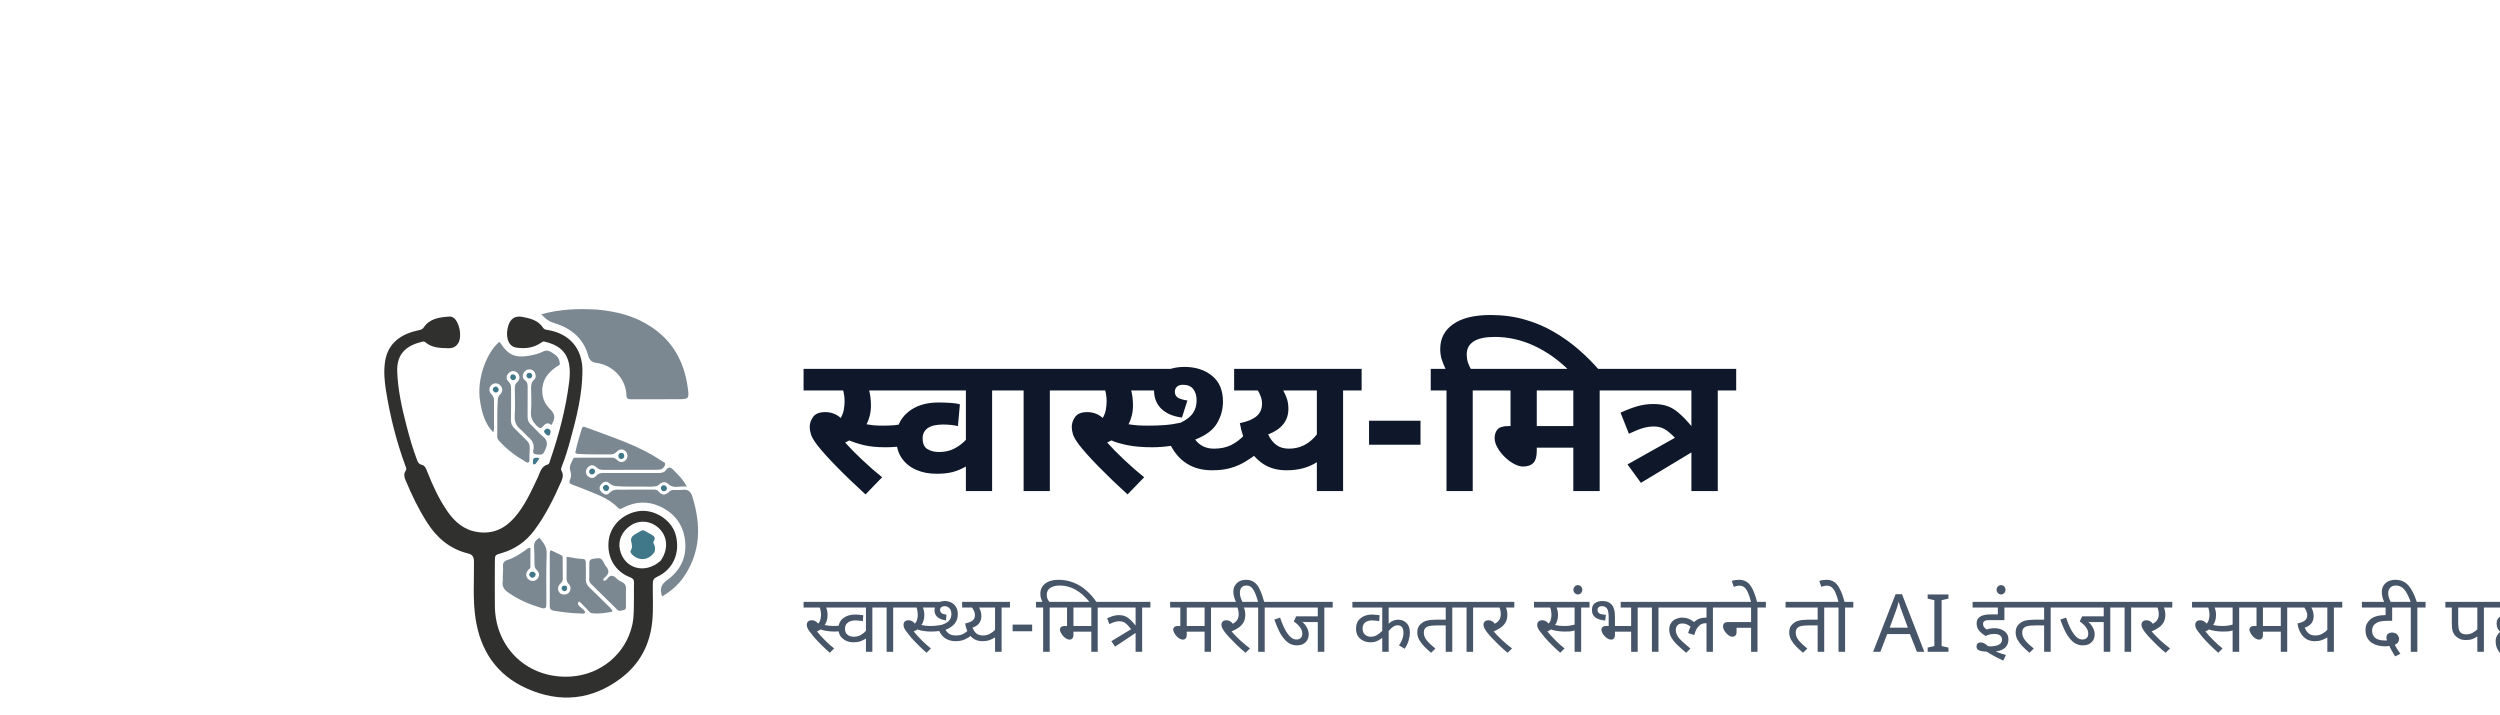
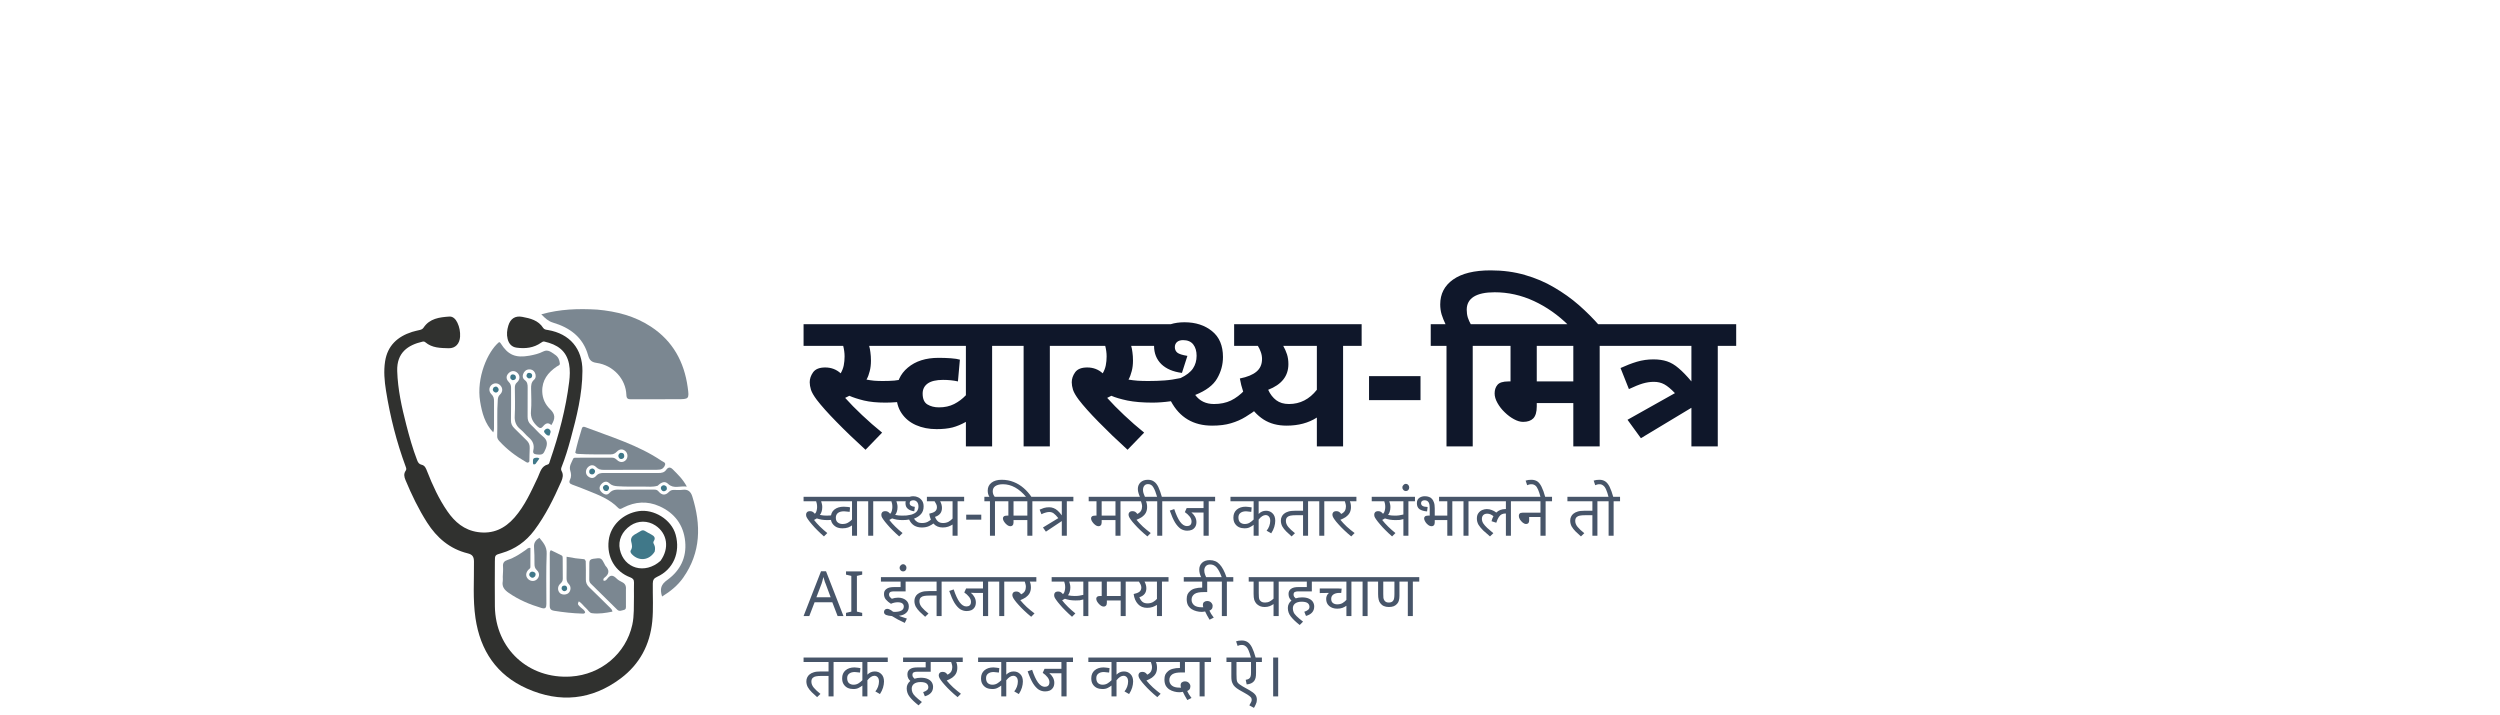
<svg xmlns="http://www.w3.org/2000/svg" width="280" height="80" viewBox="0 0 280 80" fill="none" role="img" aria-labelledby="logoTitle logoDesc">
  <rect width="580" height="500" rx="12" fill="none" />
  <g transform="translate(10 4) scale(0.1)">
    <path fill="#30312fff" opacity="1" stroke="none" d="M610.031,628 C610.035,622.502 609.93,617.499 610.077,612.505 C610.169,609.38 608.944,607.774 605.947,606.651 C588.815,600.232 579.435,584.029 581.733,565.242 C583.816,548.212 597.915,535.13 615.274,532.474 C632.085,529.902 651.969,541.58 656.741,558.909 C662.226,578.823 654.052,597.864 635.889,606.074 C632.186,607.747 631.181,609.801 631.13,613.606 C630.942,627.756 631.93,641.919 630.528,656.06 C627.919,682.356 616.262,703.972 595.323,719.716 C562.817,744.157 527.08,747.604 490.205,731.199 C456.287,716.11 437.925,688.73 432.531,652.247 C429.416,631.181 431.058,610.009 430.838,588.887 C430.78,583.306 429.002,581.032 423.735,579.729 C403.722,574.778 389.214,562.258 378.342,545.227 C368.729,530.166 361.002,514.114 354.143,497.635 C352.672,494.101 351.928,490.608 354.387,487.197 C355.552,485.581 354.91,484.097 354.316,482.49 C344.121,454.923 336.947,426.57 332.322,397.559 C330.585,386.665 329.606,375.679 331.301,364.745 C334.025,347.18 345.168,336.949 361.544,331.736 C364.39,330.83 367.346,330.269 370.251,329.551 C371.899,329.144 373.346,328.522 374.362,326.991 C381.268,316.584 392.324,315.328 403.265,314.544 C407.482,314.242 410.486,317.642 412.308,321.476 C414.639,326.38 415.578,331.559 415.291,337.007 C414.882,344.776 410.179,350.261 402.404,350.032 C393.367,349.767 383.968,349.787 376.399,343.343 C375.429,342.517 374.377,342.377 373.141,342.664 C357.044,346.404 344.215,354.827 344.879,375.602 C345.531,396.034 349.888,415.85 354.963,435.513 C358.454,449.037 362.203,462.51 367.249,475.576 C368.204,478.05 369.352,479.88 372.204,480.514 C375.953,481.347 377.109,484.623 378.347,487.787 C384.489,503.486 391.487,518.773 401.108,532.694 C409.431,544.737 419.878,553.674 435.071,555.916 C452.05,558.42 465.408,552.041 476.274,539.613 C487.827,526.399 494.843,510.472 502.285,494.824 C504.999,489.117 506.017,482.134 513.703,480.125 C515.257,479.719 515.5,477.447 516.039,475.881 C525.927,447.179 533.713,417.951 537.463,387.771 C538.282,381.18 538.604,374.373 537.348,367.831 C534.411,352.536 524.078,345.868 509.758,342.574 C508.287,342.235 507.292,342.931 506.15,343.744 C497.809,349.681 488.357,350.718 478.576,349.381 C473.051,348.625 469.878,344.946 468.53,339.559 C467.27,334.523 467.871,329.584 469.304,324.766 C471.606,317.033 476.904,313.366 484.854,314.865 C493.841,316.56 502.907,318.646 508.38,327.299 C509.568,329.177 511.76,329.283 513.708,329.615 C538.123,333.778 552.414,350.546 552.329,375.368 C552.239,401.591 545.885,426.781 539.067,451.849 C536.23,462.283 533.11,472.653 529.112,482.725 C528.48,484.316 528.021,485.868 528.959,487.512 C531.274,491.567 530.314,495.421 528.546,499.435 C520.138,518.527 510.963,537.205 498.416,553.98 C489.063,566.484 476.879,575.132 461.766,579.478 C454.28,581.63 454.261,581.657 454.251,589.24 C454.229,605.903 454.035,622.568 454.27,639.228 C454.938,686.668 492.044,720.786 539.427,717.714 C573.151,715.527 600.963,692.142 608.141,659.847 C610.438,649.514 609.769,638.972 610.031,628 M639.72,588.193 C649.966,574.159 647.558,557.401 634.014,548.491 C625.48,542.877 614.651,542.899 606.292,548.548 C596.589,555.104 592.066,565.187 594.242,575.408 C598.788,596.753 622.216,603.678 639.72,588.193 z" />
    <path fill="#00192b84" opacity="1" stroke="none" d="M568.904,306.762 C590.713,308.714 610.965,313.957 629.131,325.916 C653.602,342.026 666.288,365.277 670.214,393.711 C672.052,407.019 671.721,407.088 658.391,407.117 C641.226,407.153 624.059,407.084 606.894,407.212 C603.265,407.239 601.674,406.495 601.532,402.267 C600.936,384.442 586.742,369.065 568.284,366.454 C562.677,365.661 560.226,363.566 558.679,357.976 C553.117,337.883 538.425,326.951 519.268,321.3 C514.167,319.795 510.713,316.589 506.242,312.036 C527.277,306.141 547.764,305.508 568.904,306.762 z" />
    <path fill="#00192b84" opacity="1" stroke="none" d="M636.599,504.039 C631.004,505.693 625.64,504.969 620.337,504.976 C610.846,504.99 601.352,505.219 591.856,504.592 C588.255,504.354 585.211,503.857 582.427,501.195 C579.502,498.4 576.252,499.258 573.638,502.104 C571.2,504.757 570.651,507.659 573.209,510.596 C575.814,513.59 579.712,515.327 582.346,512.311 C586.972,507.013 592.671,508.659 597.994,508.504 C609.646,508.165 621.316,508.449 632.977,508.378 C634.968,508.366 636.281,508.868 637.649,510.481 C641.348,514.843 645.276,515.055 649.118,511.017 C650.828,509.22 652.572,508.678 654.83,508.71 C657.995,508.754 661.21,509.028 664.319,508.596 C670.341,507.76 673.615,510.408 675.349,515.938 C685.349,547.806 685.173,578.558 665.191,607.021 C659.015,615.819 650.771,622.438 641.526,628.107 C638.71,619.358 640.521,614.482 647.222,609.654 C661.908,599.074 669.131,584.448 667.407,566.538 C665.632,548.087 655.666,534.589 638.559,526.96 C624.909,520.872 611.352,521.762 598.109,528.552 C596.255,529.503 594.503,531.051 592.324,528.802 C582.87,519.05 570.482,514.393 558.27,509.471 C552.555,507.167 546.828,504.88 541.027,502.806 C538.069,501.749 536.867,500.306 538.416,497.264 C540.112,493.933 539.79,490.57 538.684,487.08 C537.115,482.126 540.123,478.094 541.903,473.893 C542.569,472.321 544.5,472.63 545.966,472.627 C559.131,472.603 572.297,472.66 585.463,472.587 C587.867,472.574 589.432,473.64 591.088,475.213 C594.239,478.207 598.129,478.141 600.863,475.374 C603.461,472.744 603.365,468.038 600.66,465.433 C597.759,462.641 594.009,462.571 590.919,465.814 C588.902,467.929 586.832,468.94 583.957,468.92 C571.796,468.837 559.631,469.16 547.48,468.37 C546.486,468.305 545.465,468.333 544.275,467.008 C546.228,458.004 548.883,448.8 551.753,439.653 C552.355,437.733 553.892,437.769 555.432,438.357 C584.639,449.515 614.829,458.459 641.106,476.228 C642.753,477.342 645.782,477.977 644.857,480.76 C643.955,483.472 641.865,485.62 638.699,485.96 C636.717,486.173 634.707,486.171 632.709,486.173 C613.877,486.193 595.044,486.153 576.212,486.238 C572.921,486.253 570.235,485.793 567.706,483.19 C564.949,480.352 561.406,480.314 558.404,483.354 C555.605,486.189 555.521,490.788 558.282,493.23 C561.373,495.962 564.956,496.181 567.603,493.055 C570.13,490.072 573.021,489.716 576.459,489.724 C596.791,489.772 617.124,489.667 637.456,489.777 C641.029,489.797 644.022,489.223 646.193,486.166 C648.429,483.018 650.745,482.901 653.54,485.707 C659.024,491.213 664.723,496.513 669.258,504.999 C661.383,503.928 654.436,507.937 648.178,501.875 C644.922,498.721 641.163,499.597 636.599,504.039 z" />
    <path fill="#00192b84" opacity="1" stroke="none" d="M492.899,476.807 C491.299,479.237 489.818,477.816 488.47,477.045 C477.705,470.889 467.937,463.451 459.507,454.315 C458.017,452.699 456.775,451.027 456.854,448.614 C457.298,434.968 456.5,421.302 457.528,407.66 C457.696,405.426 458.137,403.676 459.923,401.981 C463.382,398.7 463.269,394.484 460.144,391.411 C457.356,388.671 453.097,388.661 450.233,391.387 C447.446,394.04 447.291,398.543 450.488,401.636 C452.802,403.874 453.32,406.261 453.298,409.216 C453.223,419.377 453.3,429.538 453.29,439.699 C453.289,441.158 453.127,442.616 452.436,444.25 C443.105,434.582 439.817,422.346 437.735,409.647 C433.374,383.042 446.143,353.775 458.88,343.221 C459.864,343.194 460.365,343.898 460.803,344.593 C468.967,357.541 477.312,361.172 492.869,358.381 C498.274,357.411 503.569,356.141 508.559,353.6 C513.853,350.904 517.792,354.735 521.704,357.322 C525.039,359.527 526.711,363.088 527.032,367.079 C527.202,369.189 525.065,369.531 523.748,370.415 C513.628,377.203 506.851,385.953 507.326,398.815 C507.609,406.466 510.625,413.002 516.142,418.32 C521.86,423.832 522.311,428.587 517.491,436.122 C513.789,432.59 510.87,434.199 508.15,437.599 C506.226,440.004 504.503,439.956 502.012,437.659 C496.828,432.88 493.988,427.78 494.696,420.286 C495.475,412.032 494.913,403.645 494.822,395.317 C494.781,391.584 494.939,388.176 498.113,385.363 C500.448,383.293 500.398,380.187 499.102,377.469 C497.854,374.854 495.381,373.519 492.546,373.702 C489.291,373.912 487.074,375.824 485.915,378.965 C484.909,381.69 485.57,384.116 487.732,385.683 C490.762,387.88 490.995,390.786 490.975,394.055 C490.912,404.882 491.04,415.711 490.915,426.537 C490.871,430.259 491.786,433.189 494.682,435.794 C499.258,439.91 503.112,444.883 507.92,448.67 C513.057,452.717 513.456,456.933 511.188,462.554 C508.637,468.876 507.741,469.651 500.944,468.956 C498.06,468.66 496.568,467.513 497.297,464.45 C498.709,458.518 496.88,453.868 492.204,449.947 C488.9,447.176 486.296,443.559 482.941,440.864 C477.981,436.878 476.141,432.227 476.503,425.77 C477.089,415.309 476.703,404.79 476.629,394.296 C476.612,391.831 477.108,389.949 479.128,388.182 C482.465,385.261 482.596,380.929 479.926,378.045 C477.145,375.039 473.154,374.815 470.143,377.495 C466.68,380.577 466.389,384.432 469.921,387.918 C471.95,389.92 472.404,392.001 472.39,394.599 C472.326,406.593 472.525,418.59 472.262,430.578 C472.177,434.478 473.514,437.206 476.197,439.761 C480.777,444.123 485.1,448.755 489.704,453.09 C492.337,455.57 493.478,458.337 493.274,461.95 C493.001,466.768 493.072,471.606 492.899,476.807 z" />
    <path fill="#00192b84" opacity="1" stroke="none" d="M556.024,588.427 C556.132,595.538 556.289,602.199 556.147,608.852 C556.07,612.454 557.256,615.167 559.86,617.664 C567.785,625.262 575.526,633.052 583.37,640.735 C584.445,641.789 585.545,642.758 585.928,645.026 C578.218,646.562 570.605,647.8 562.894,646.762 C560.093,646.385 558.672,643.174 556.545,641.343 C553.681,638.877 551.625,635.524 548.286,633.486 C546.69,636.451 546.93,637.116 550.327,640.237 C552.222,641.978 554.776,643.176 555.395,645.964 C554.497,647.635 553.017,647.247 551.778,647.21 C541.294,646.898 530.891,645.751 520.541,644.069 C517.337,643.548 515.661,642.175 515.687,638.502 C515.826,619.028 515.734,599.553 515.735,580.078 C515.735,578.933 515.622,577.735 516.95,576.204 C520.863,578.098 524.996,580.006 529.031,582.104 C530.366,582.799 530.207,584.384 530.212,585.718 C530.241,593.208 530.203,600.699 530.318,608.188 C530.354,610.587 529.379,612.121 527.607,613.686 C524.399,616.519 524.216,621.01 526.801,623.945 C528.881,626.306 533.764,626.558 536.429,624.442 C539.366,622.11 540.004,617.076 537.073,614.204 C534.722,611.901 534.476,609.544 534.539,606.611 C534.697,599.167 534.591,591.718 534.591,583.546 C541.541,584.967 547.896,585.827 554.295,586.3 C554.885,586.343 555.399,587.392 556.024,588.427 z" />
    <path fill="#00192b84" opacity="1" stroke="none" d="M463.105,606.022 C463.221,601.874 463.686,598.184 463.367,594.564 C462.988,590.274 464.751,588.299 468.69,587.046 C476.226,584.648 482.723,580.212 489.143,575.705 C490.436,574.798 491.41,573.159 494.092,573.72 C494.092,580.818 494.141,588.04 494.05,595.26 C494.032,596.697 492.49,597.327 491.624,598.308 C488.62,601.709 488.57,605.67 491.483,608.544 C494.278,611.302 498.661,611.42 501.402,608.811 C504.386,605.971 504.62,601.711 501.313,598.636 C499.064,596.544 498.619,594.362 498.614,591.579 C498.603,585.259 498.596,578.921 498.119,572.626 C497.75,567.761 500.095,564.89 504.074,562.286 C508.354,567.595 512.576,572.15 512.275,580.035 C511.556,598.828 511.876,617.664 511.951,636.482 C511.968,640.733 510.827,642.248 506.394,640.923 C493.39,637.039 481.076,631.843 469.831,624.074 C465.019,620.75 461.943,617.163 463.08,611 C463.347,609.551 463.112,608.01 463.105,606.022 z" />
    <path fill="#00192b84" opacity="1" stroke="none" d="M601.034,620.295 C601.044,626.582 601.078,632.404 601.047,638.226 C601.036,640.168 601.467,642.505 598.793,643.119 C596.296,643.691 593.656,645.171 591.262,642.816 C581.425,633.136 571.599,623.445 561.771,613.755 C560.518,612.519 559.95,610.971 559.954,609.248 C559.972,602.927 560.051,596.608 560.066,590.288 C560.072,587.415 561.533,586.251 564.308,585.857 C573.42,584.561 573.409,584.487 577.693,592.908 C577.844,593.204 577.964,593.539 578.187,593.772 C582.821,598.604 582.427,602.948 577.057,606.965 C576.192,607.613 575.393,608.644 575.903,610.252 C578.019,611.041 579.35,609.358 580.27,608.095 C583.589,603.536 586.685,604.11 590.329,607.724 C592.066,609.446 594.279,610.85 596.517,611.867 C600.099,613.496 601.429,616.097 601.034,620.295 z" />
    <path fill="#155a6fd0" opacity="1" stroke="none" d="M510.593,445.511 C508.651,443.447 509.181,442.023 511.045,440.767 C512.659,439.68 514.26,439.769 515.565,441.098 C517.885,443.461 515.817,445.589 515.556,447.631 C512.956,448.462 512.065,446.775 510.593,445.511 z" />
    <path fill="#155a6fd0" opacity="1" stroke="none" d="M499.368,605.403 C497.294,607.698 495.392,607.519 493.631,605.67 C492.645,604.634 492.454,603.22 493.197,602.007 C494.142,600.463 495.679,599.821 497.447,600.442 C499.673,601.224 500.541,602.76 499.368,605.403 z" />
    <path fill="#155a6fd0" opacity="1" stroke="none" d="M576.896,509.396 C575.12,507.455 574.594,505.629 576.5,503.964 C577.685,502.93 579.203,502.667 580.619,503.69 C581.964,504.661 582.511,506.048 581.947,507.61 C581.123,509.89 579.468,510.554 576.896,509.396 z" />
    <path fill="#155a6fd0" opacity="1" stroke="none" d="M594.586,467.234 C597.567,466.865 599.106,468.001 599.17,470.695 C599.211,472.367 598.294,473.54 596.666,473.979 C595.235,474.366 593.914,473.867 593.194,472.647 C592.037,470.688 592.365,468.838 594.586,467.234 z" />
    <path fill="#155a6fd0" opacity="1" stroke="none" d="M646.44,504.956 C647.494,507.49 646.84,509.177 644.636,509.996 C643.119,510.56 641.73,510.036 640.813,508.614 C639.914,507.219 639.842,505.669 641.005,504.544 C642.641,502.96 644.513,503.045 646.44,504.956 z" />
    <path fill="#155a6fd0" opacity="1" stroke="none" d="M452.877,393.903 C455.312,392.224 457.004,392.968 458.127,394.985 C458.81,396.212 458.539,397.609 457.533,398.682 C456.493,399.79 455.152,399.973 453.896,399.227 C451.87,398.023 451.294,396.309 452.877,393.903 z" />
    <path fill="#155a6fd0" opacity="1" stroke="none" d="M499.703,479.681 C496.789,481.082 496.913,479.077 496.927,477.527 C496.944,475.642 496.524,473.296 499.271,472.865 C500.791,472.626 502.488,472.155 504.096,473.61 C502.702,475.552 501.318,477.481 499.703,479.681 z" />
    <path fill="#155a6fd0" opacity="1" stroke="none" d="M474.208,385.842 C471.579,384.856 471.04,383.081 471.775,380.972 C472.267,379.556 473.626,379.179 475.036,379.391 C476.717,379.645 477.684,380.77 477.822,382.385 C478.014,384.627 476.626,385.618 474.208,385.842 z" />
    <path fill="#155a6fd0" opacity="1" stroke="none" d="M560.325,486.303 C562.228,484.327 564.057,484.181 565.674,485.899 C566.786,487.08 566.674,488.624 565.754,489.969 C564.93,491.175 563.63,491.616 562.296,491.261 C559.865,490.613 559.512,488.809 560.325,486.303 z" />
    <path fill="#155a6fd0" opacity="1" stroke="none" d="M492.145,383.853 C489.551,382.631 489.136,380.867 490.267,378.829 C491.005,377.499 492.429,377.439 493.781,377.787 C495.23,378.16 496.053,379.201 496.02,380.665 C495.97,382.851 494.688,383.911 492.145,383.853 z" />
    <path fill="#155a6fd0" opacity="1" stroke="none" d="M529.01,619.74 C528.775,617.125 529.902,615.962 532.04,615.844 C533.481,615.764 534.6,616.453 535.014,617.89 C535.46,619.444 535.145,620.9 533.64,621.701 C531.671,622.749 530.212,621.881 529.01,619.74 z" />
    <path fill="#155a6fd0" opacity="1" stroke="none" d="M633.214,577.905 C627.033,587.754 615.689,588.916 607.846,580.868 C606.603,579.593 605.559,577.784 606.472,576.39 C608.654,573.059 607.765,569.942 606.955,566.547 C606.182,563.305 607.653,560.655 610.445,558.895 C612.836,557.388 615.348,556.073 617.782,554.632 C619.375,553.688 620.826,553.707 622.442,554.718 C624.692,556.125 627.051,557.365 629.403,558.6 C632.599,560.279 634.645,562.388 632.201,566.083 C631.252,567.518 631.942,568.593 632.55,569.767 C633.841,572.257 633.939,574.86 633.214,577.905 z" />
  </g>
-   <text x="90" y="55" font-family="'Noto Sans Devanagari', 'Mangal', 'Noto Sans Bengali', 'Noto Sans', sans-serif" font-size="22" font-weight="700" fill="#0F172A">
+   <text x="90" y="50" font-family="'Noto Sans Devanagari', 'Mangal', 'Noto Sans Bengali', 'Noto Sans', sans-serif" font-size="22" font-weight="700" fill="#0F172A">
    स्वास्थ्य-मित्र
  </text>
-   <text x="90" y="73" font-family="'Noto Sans Devanagari', 'Mangal', 'Noto Sans Bengali', 'Noto Sans', sans-serif" font-size="9" fill="#475569">
-     स्वास्थ्य-मित्र मरीज कतार संभालने तो AI इंतजार समय दी पहचाण तक हर कज करदा ऐ।
+   <text x="90" y="60" font-family="'Noto Sans Devanagari', 'Mangal', 'Noto Sans Bengali', 'Noto Sans', sans-serif" font-size="7" fill="#475569">
+     <tspan x="90" dy="0">
+       स्वास्थ्य-मित्र मरीज कतार संभालने तो
+     </tspan>
+     <tspan x="90" dy="9">
+       AI इंतजार समय दी पहचाण
+     </tspan>
+     <tspan x="90" dy="9">
+       तक हर कज करदा ऐ।
+     </tspan>
  </text>
</svg>
